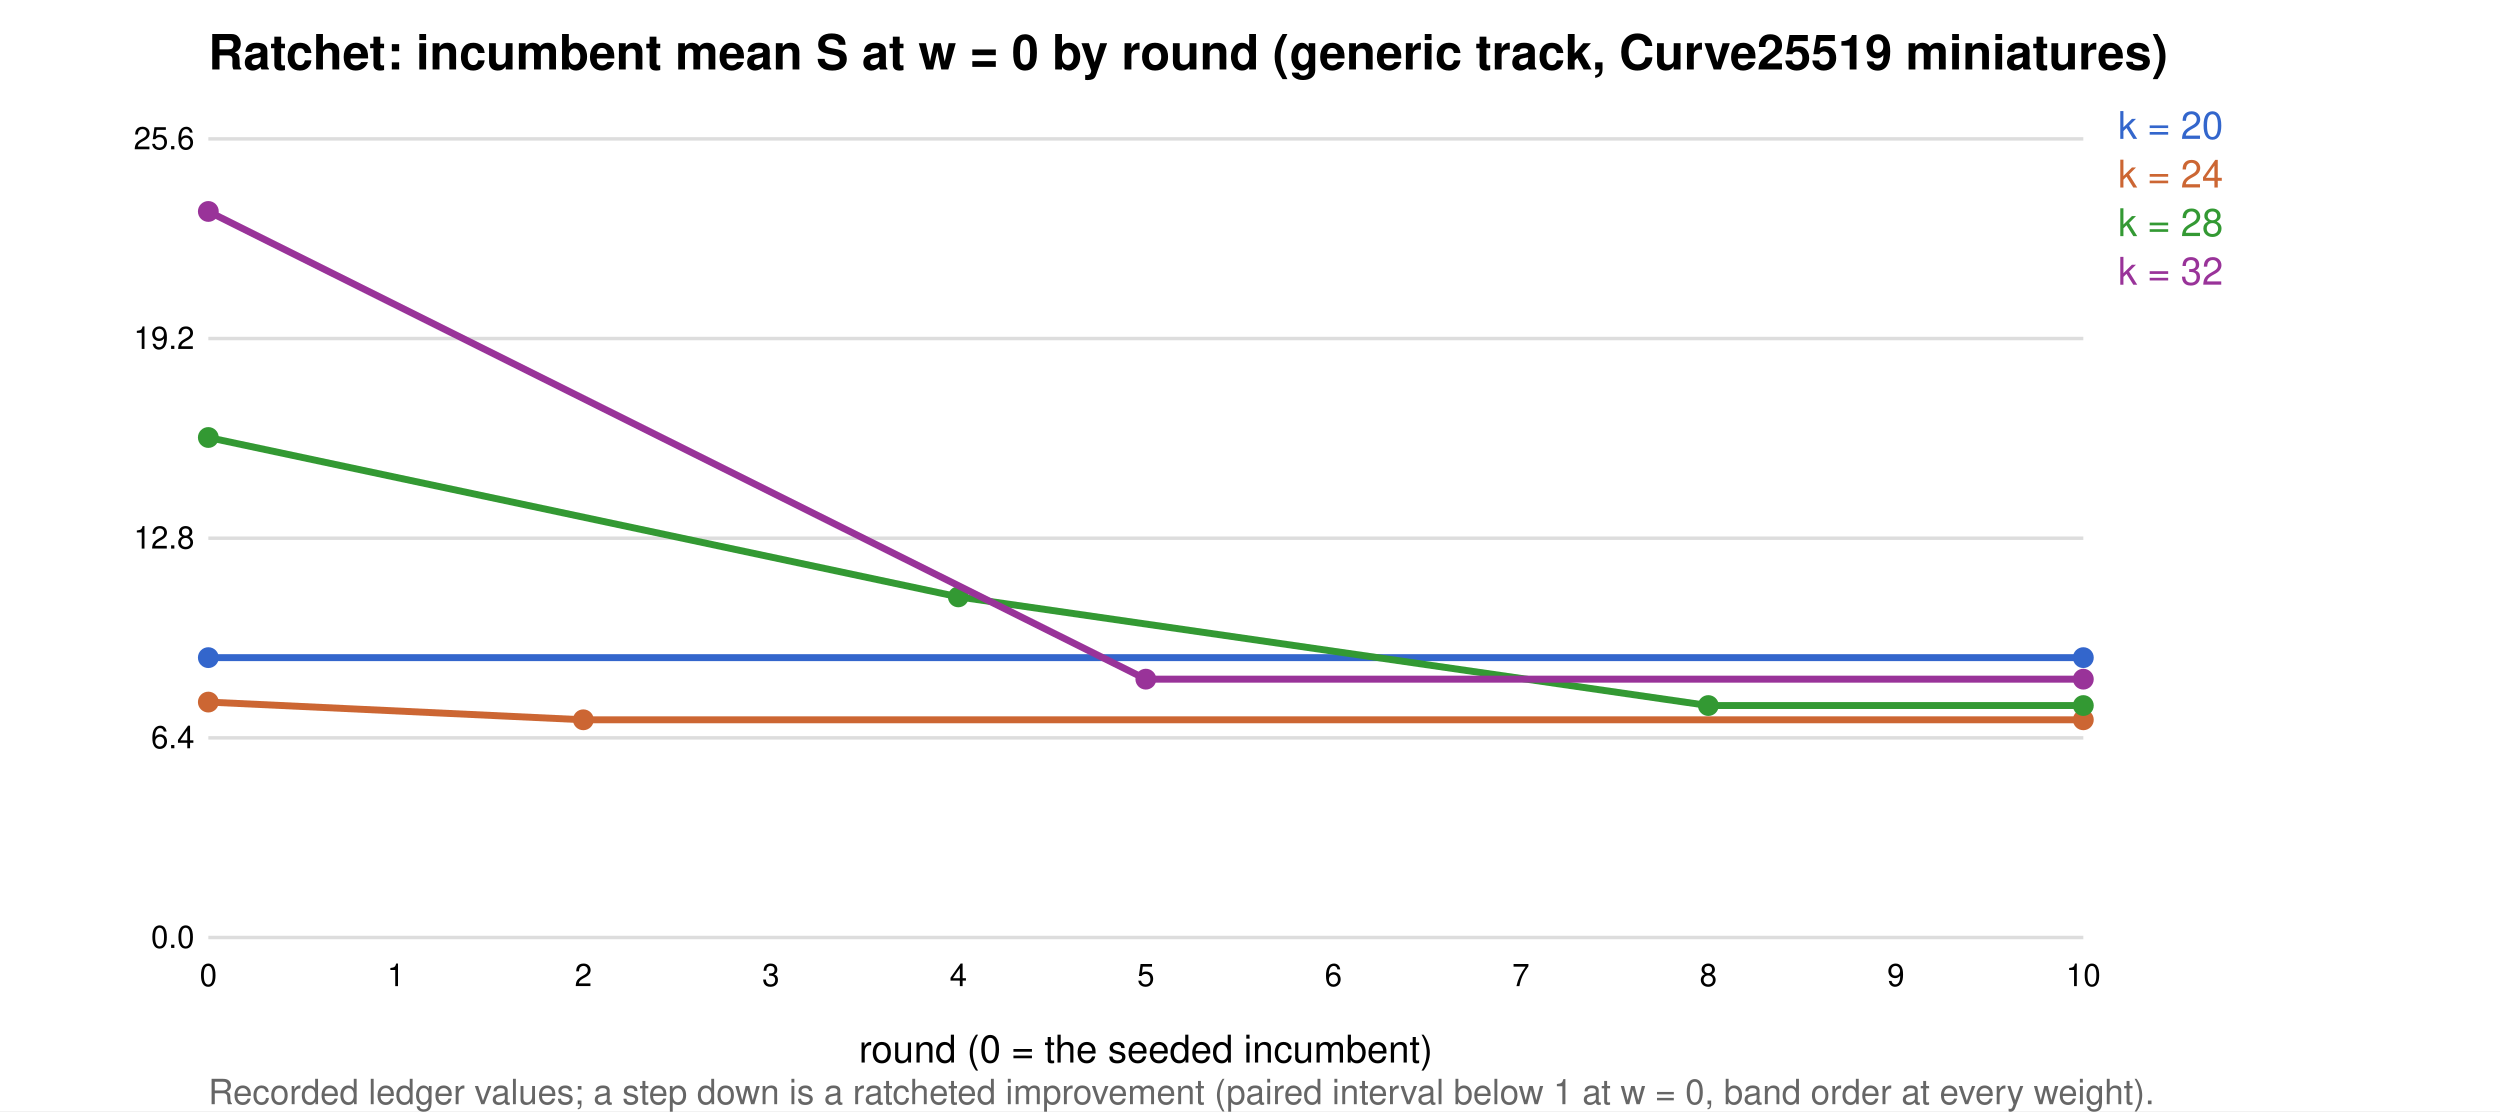
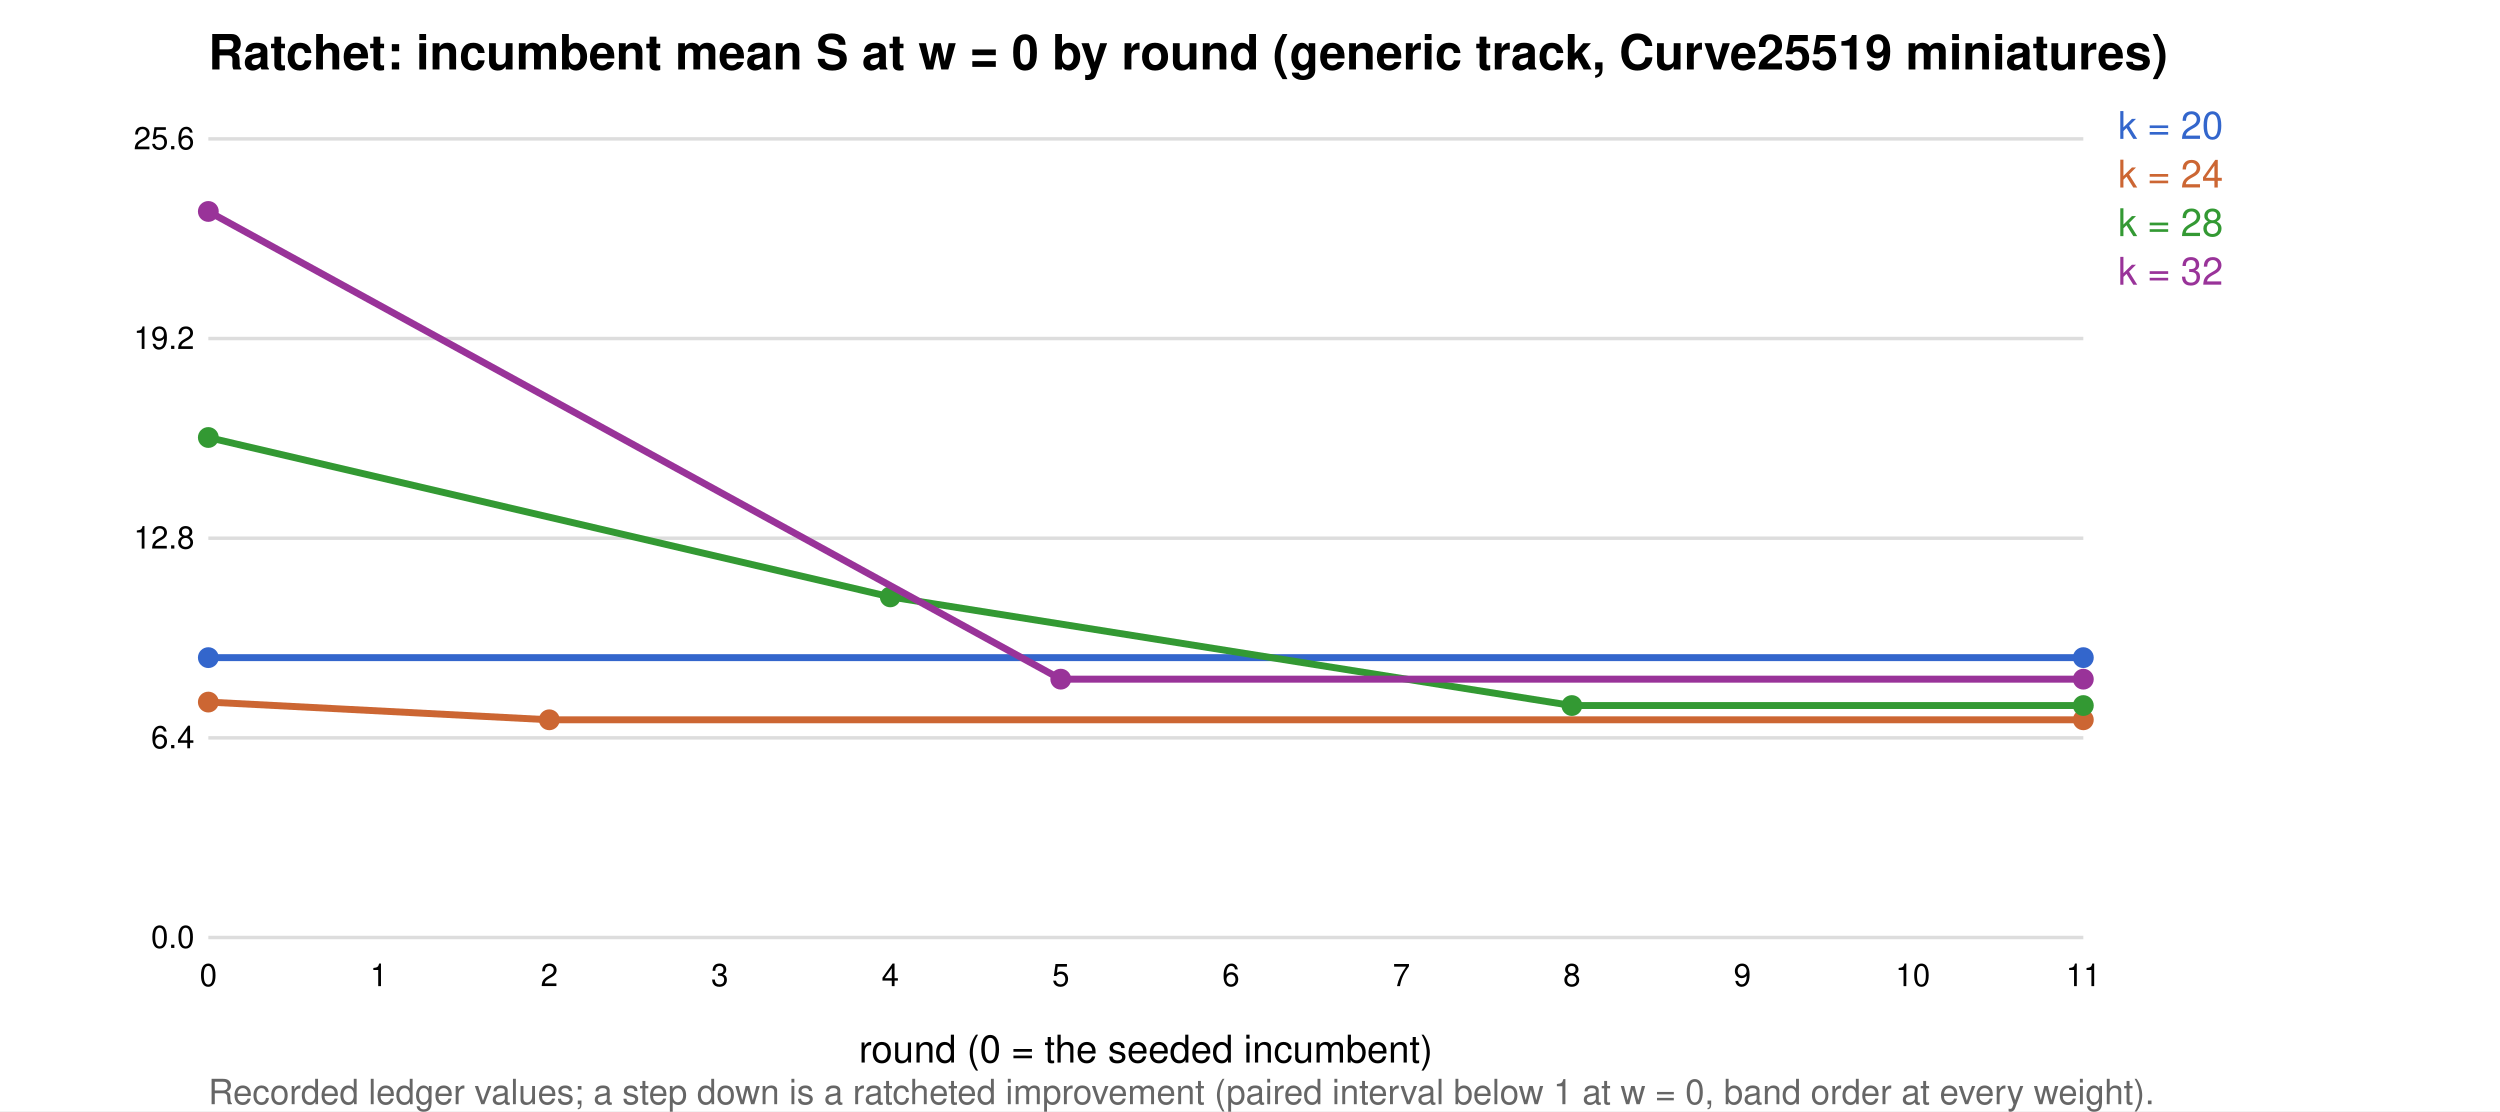
<svg xmlns="http://www.w3.org/2000/svg" width="720" height="320" viewBox="0 0 720 320" font-family="Helvetica,Arial,sans-serif" font-size="11">
  <rect width="100%" height="100%" fill="white" />
  <text x="60" y="20" font-size="14" font-weight="bold">Ratchet: incumbent mean S at w = 0 by round (generic track, Curve25519 miniatures)</text>
  <line x1="60" x2="600" y1="270.0" y2="270.0" stroke="#ddd" />
  <text x="56" y="273.0" text-anchor="end" font-size="9">0.0</text>
  <line x1="60" x2="600" y1="212.5" y2="212.5" stroke="#ddd" />
  <text x="56" y="215.5" text-anchor="end" font-size="9">6.4</text>
  <line x1="60" x2="600" y1="155.0" y2="155.0" stroke="#ddd" />
  <text x="56" y="158.0" text-anchor="end" font-size="9">12.8</text>
  <line x1="60" x2="600" y1="97.5" y2="97.5" stroke="#ddd" />
  <text x="56" y="100.5" text-anchor="end" font-size="9">19.2</text>
  <line x1="60" x2="600" y1="40.0" y2="40.0" stroke="#ddd" />
  <text x="56" y="43.0" text-anchor="end" font-size="9">25.6</text>
  <polyline fill="none" stroke="#36c" stroke-width="2" points="60.0,189.4 600.0,189.4" />
  <circle cx="60.0" cy="189.4" r="3" fill="#36c" />
  <circle cx="600.0" cy="189.4" r="3" fill="#36c" />
  <text x="610" y="40" fill="#36c">k = 20</text>
-   <polyline fill="none" stroke="#c63" stroke-width="2" points="60.0,202.2 168.0,207.3 600.0,207.3" />
+   <polyline fill="none" stroke="#c63" stroke-width="2" points="60.0,202.2 158.2,207.3 600.0,207.3" />
  <circle cx="60.0" cy="202.2" r="3" fill="#c63" />
-   <circle cx="168.0" cy="207.3" r="3" fill="#c63" />
+   <circle cx="158.2" cy="207.3" r="3" fill="#c63" />
  <circle cx="600.0" cy="207.3" r="3" fill="#c63" />
  <text x="610" y="54" fill="#c63">k = 24</text>
-   <polyline fill="none" stroke="#393" stroke-width="2" points="60.0,126.0 276.0,171.9 492.0,203.2 600.0,203.2" />
+   <polyline fill="none" stroke="#393" stroke-width="2" points="60.0,126.0 256.4,171.9 452.7,203.2 600.0,203.2" />
  <circle cx="60.0" cy="126.0" r="3" fill="#393" />
-   <circle cx="276.0" cy="171.9" r="3" fill="#393" />
-   <circle cx="492.0" cy="203.2" r="3" fill="#393" />
+   <circle cx="256.4" cy="171.9" r="3" fill="#393" />
+   <circle cx="452.7" cy="203.2" r="3" fill="#393" />
  <circle cx="600.0" cy="203.2" r="3" fill="#393" />
  <text x="610" y="68" fill="#393">k = 28</text>
-   <polyline fill="none" stroke="#939" stroke-width="2" points="60.0,60.9 330.0,195.6 600.0,195.6" />
+   <polyline fill="none" stroke="#939" stroke-width="2" points="60.0,60.9 305.5,195.6 600.0,195.6" />
  <circle cx="60.0" cy="60.9" r="3" fill="#939" />
-   <circle cx="330.0" cy="195.6" r="3" fill="#939" />
+   <circle cx="305.5" cy="195.6" r="3" fill="#939" />
  <circle cx="600.0" cy="195.6" r="3" fill="#939" />
  <text x="610" y="82" fill="#939">k = 32</text>
  <text x="60.0" y="284" text-anchor="middle" font-size="9">0</text>
-   <text x="114.0" y="284" text-anchor="middle" font-size="9">1</text>
-   <text x="168.0" y="284" text-anchor="middle" font-size="9">2</text>
-   <text x="222.0" y="284" text-anchor="middle" font-size="9">3</text>
-   <text x="276.0" y="284" text-anchor="middle" font-size="9">4</text>
-   <text x="330.0" y="284" text-anchor="middle" font-size="9">5</text>
-   <text x="384.0" y="284" text-anchor="middle" font-size="9">6</text>
-   <text x="438.0" y="284" text-anchor="middle" font-size="9">7</text>
-   <text x="492.0" y="284" text-anchor="middle" font-size="9">8</text>
-   <text x="546.0" y="284" text-anchor="middle" font-size="9">9</text>
-   <text x="600.0" y="284" text-anchor="middle" font-size="9">10</text>
+   <text x="109.1" y="284" text-anchor="middle" font-size="9">1</text>
+   <text x="158.2" y="284" text-anchor="middle" font-size="9">2</text>
+   <text x="207.3" y="284" text-anchor="middle" font-size="9">3</text>
+   <text x="256.4" y="284" text-anchor="middle" font-size="9">4</text>
+   <text x="305.5" y="284" text-anchor="middle" font-size="9">5</text>
+   <text x="354.5" y="284" text-anchor="middle" font-size="9">6</text>
+   <text x="403.6" y="284" text-anchor="middle" font-size="9">7</text>
+   <text x="452.7" y="284" text-anchor="middle" font-size="9">8</text>
+   <text x="501.8" y="284" text-anchor="middle" font-size="9">9</text>
+   <text x="550.9" y="284" text-anchor="middle" font-size="9">10</text>
+   <text x="600.0" y="284" text-anchor="middle" font-size="9">11</text>
  <text x="330" y="306" text-anchor="middle">round (0 = the seeded incumbent)</text>
  <text x="60" y="318" font-size="10" fill="#666">Recorded ledger values; a step down is a ratcheted improvement (paired interval below 1 at w = 0, band order at every weight).</text>
</svg>
